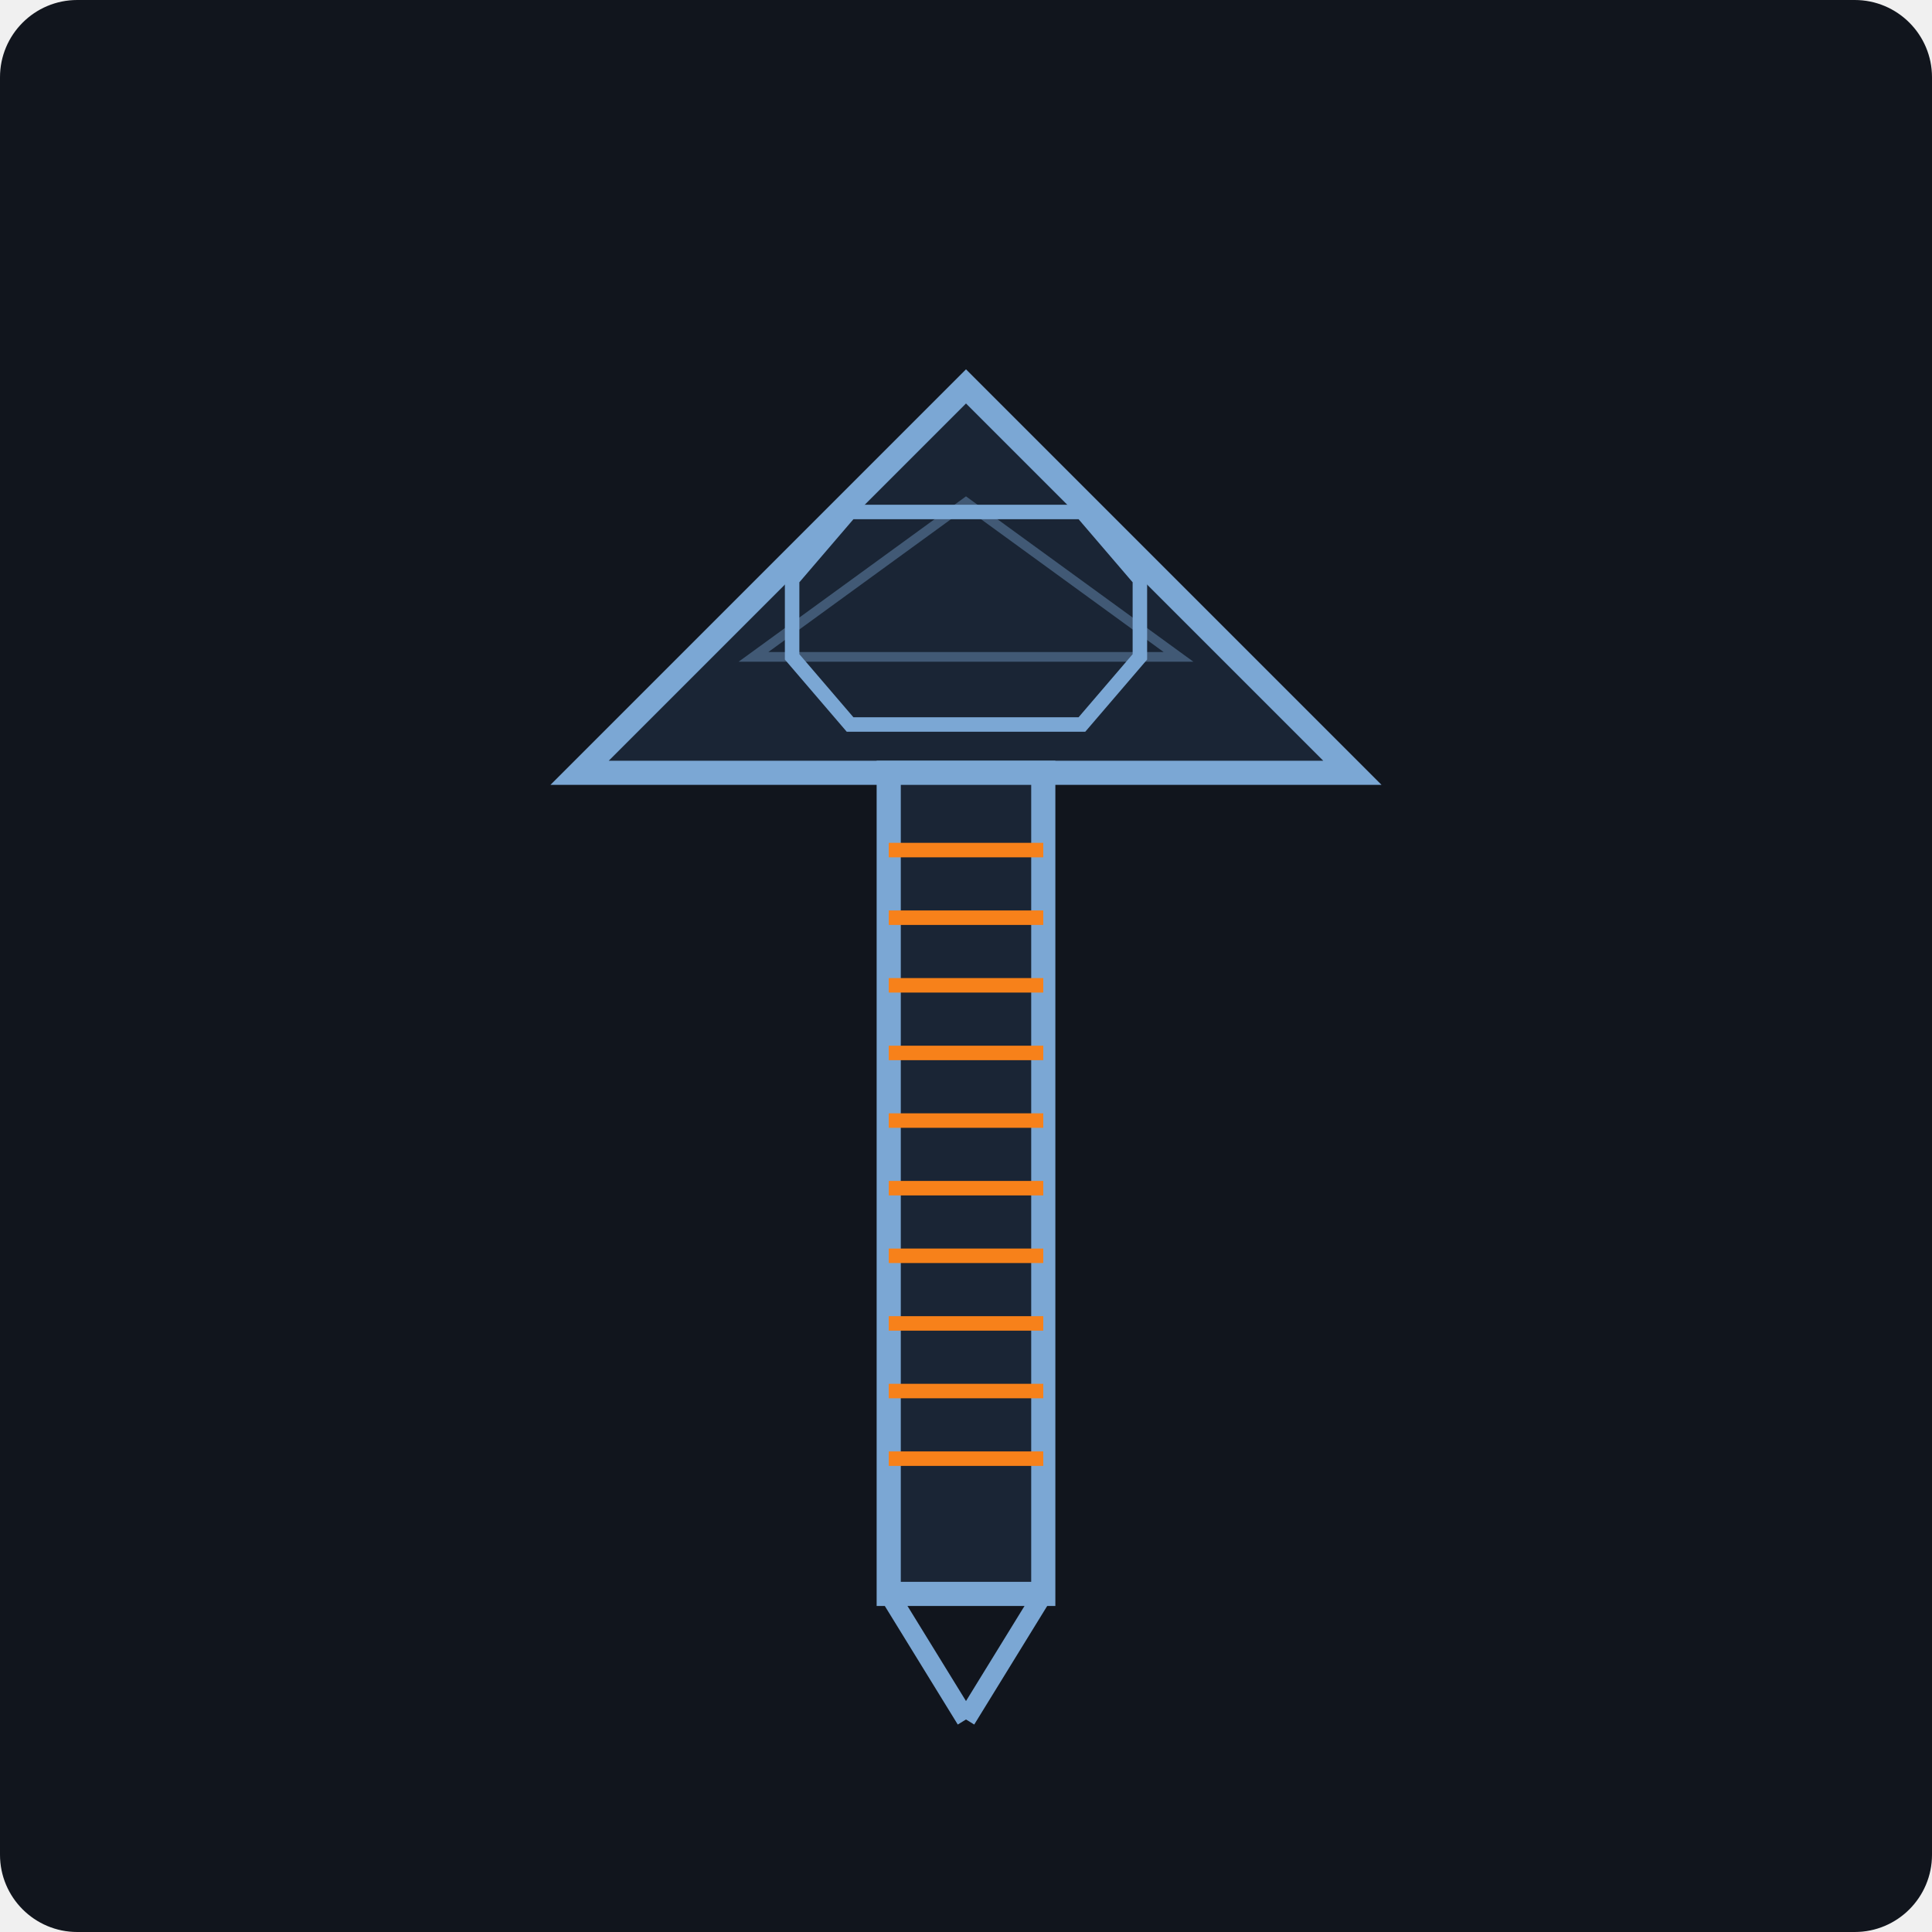
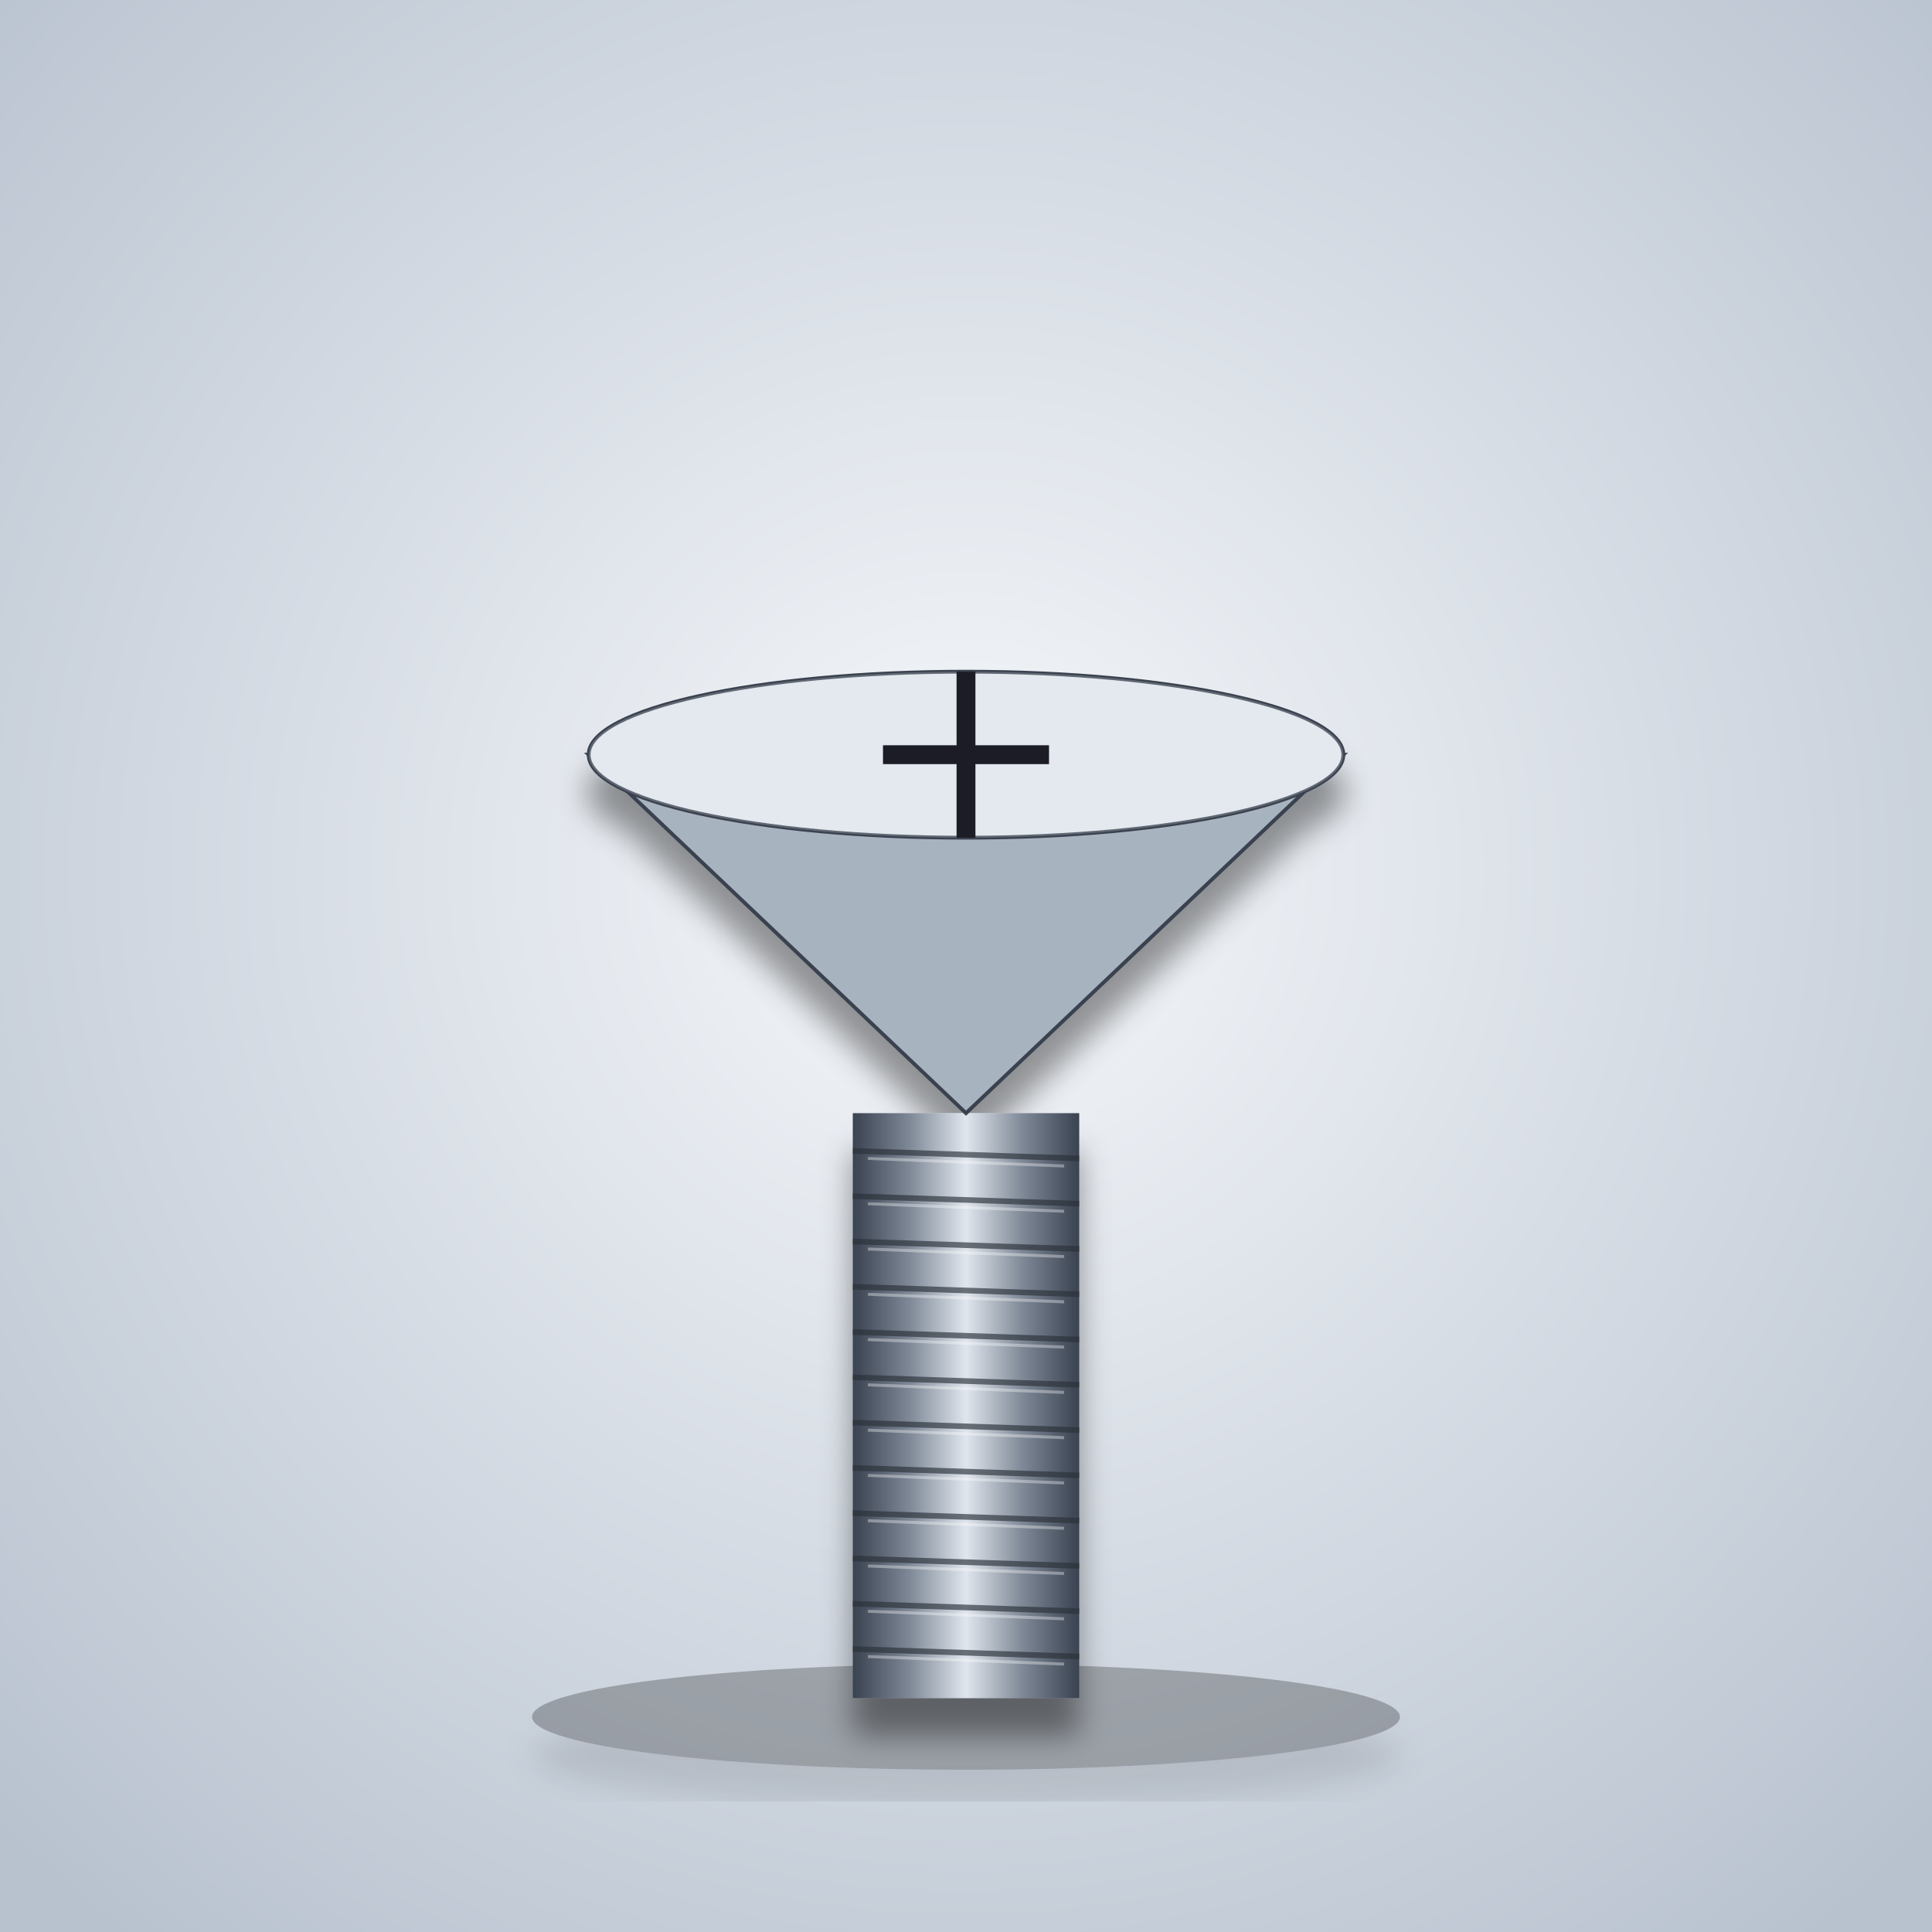
- <svg xmlns="http://www.w3.org/2000/svg" viewBox="0 0 200 200">
-   <rect width="200" height="200" fill="#11151d" rx="8" />
-   <g stroke="#7ba7d4" stroke-width="2.5" fill="none">
-     <polygon points="60,80 140,80 100,40" fill="#1a2535" />
-     <polygon points="78,68 122,68 100,52" stroke-width="1" opacity="0.4" />
-     <polygon points="88,53 112,53 118,60 118,68 112,75 88,75 82,68 82,60" stroke-width="1.5" />
-     <rect x="92" y="80" width="16" height="85" fill="#1a2535" />
-   </g>
-   <g stroke="#f7811a" stroke-width="1.5" fill="none">
-     <line x1="92" y1="88" x2="108" y2="88" />
-     <line x1="92" y1="95" x2="108" y2="95" />
-     <line x1="92" y1="102" x2="108" y2="102" />
-     <line x1="92" y1="109" x2="108" y2="109" />
-     <line x1="92" y1="116" x2="108" y2="116" />
-     <line x1="92" y1="123" x2="108" y2="123" />
-     <line x1="92" y1="130" x2="108" y2="130" />
-     <line x1="92" y1="137" x2="108" y2="137" />
-     <line x1="92" y1="144" x2="108" y2="144" />
-     <line x1="92" y1="151" x2="108" y2="151" />
-   </g>
-   <g stroke="#7ba7d4" stroke-width="2" fill="none">
-     <line x1="92" y1="165" x2="100" y2="178" />
-     <line x1="108" y1="165" x2="100" y2="178" />
+ <svg xmlns="http://www.w3.org/2000/svg" viewBox="0 0 512 512" width="512" height="512">
+   <defs>
+     <radialGradient id="bg" cx="50%" cy="45%" r="70%">
+       <stop offset="0%" stop-color="#f6f8fb" />
+       <stop offset="100%" stop-color="#b8c2cf" />
+     </radialGradient>
+   </defs>
+   <rect width="100%" height="100%" fill="url(#bg)" />
+   <filter id="ds" x="-30%" y="-30%" width="160%" height="160%">
+     <feGaussianBlur in="SourceAlpha" stdDeviation="4" />
+     <feOffset dx="0" dy="10" />
+     <feComponentTransfer>
+       <feFuncA type="linear" slope="0.4" />
+     </feComponentTransfer>
+     <feMerge>
+       <feMergeNode />
+       <feMergeNode in="SourceGraphic" />
+     </feMerge>
+   </filter>
+   <linearGradient id="shaft" x1="0%" y1="0%" x2="100%" y2="0%">
+     <stop offset="0%" stop-color="#3a4250" />
+     <stop offset="25%" stop-color="#7e8896" />
+     <stop offset="50%" stop-color="#e0e6ee" />
+     <stop offset="75%" stop-color="#7e8896" />
+     <stop offset="100%" stop-color="#3a4250" />
+   </linearGradient>
+   <ellipse cx="256" cy="455" rx="115" ry="14" fill="#000" opacity="0.25" filter="url(#ds)" />
+   <g filter="url(#ds)">
+     <rect x="226" y="295" width="60" height="155" fill="url(#shaft)" />
+     <line x1="226" y1="305" x2="286" y2="307" stroke="#2a3038" stroke-width="1.5" opacity="0.65" />
+     <line x1="226" y1="317" x2="286" y2="319" stroke="#2a3038" stroke-width="1.5" opacity="0.65" />
+     <line x1="226" y1="329" x2="286" y2="331" stroke="#2a3038" stroke-width="1.5" opacity="0.65" />
+     <line x1="226" y1="341" x2="286" y2="343" stroke="#2a3038" stroke-width="1.5" opacity="0.65" />
+     <line x1="226" y1="353" x2="286" y2="355" stroke="#2a3038" stroke-width="1.5" opacity="0.65" />
+     <line x1="226" y1="365" x2="286" y2="367" stroke="#2a3038" stroke-width="1.5" opacity="0.65" />
+     <line x1="226" y1="377" x2="286" y2="379" stroke="#2a3038" stroke-width="1.5" opacity="0.65" />
+     <line x1="226" y1="389" x2="286" y2="391" stroke="#2a3038" stroke-width="1.5" opacity="0.65" />
+     <line x1="226" y1="401" x2="286" y2="403" stroke="#2a3038" stroke-width="1.5" opacity="0.65" />
+     <line x1="226" y1="413" x2="286" y2="415" stroke="#2a3038" stroke-width="1.5" opacity="0.65" />
+     <line x1="226" y1="425" x2="286" y2="427" stroke="#2a3038" stroke-width="1.5" opacity="0.65" />
+     <line x1="226" y1="437" x2="286" y2="439" stroke="#2a3038" stroke-width="1.5" opacity="0.65" />
+     <line x1="230" y1="307" x2="282" y2="309" stroke="#fff" stroke-width="0.8" opacity="0.35" />
+     <line x1="230" y1="319" x2="282" y2="321" stroke="#fff" stroke-width="0.8" opacity="0.35" />
+     <line x1="230" y1="331" x2="282" y2="333" stroke="#fff" stroke-width="0.8" opacity="0.35" />
+     <line x1="230" y1="343" x2="282" y2="345" stroke="#fff" stroke-width="0.8" opacity="0.35" />
+     <line x1="230" y1="355" x2="282" y2="357" stroke="#fff" stroke-width="0.8" opacity="0.35" />
+     <line x1="230" y1="367" x2="282" y2="369" stroke="#fff" stroke-width="0.8" opacity="0.35" />
+     <line x1="230" y1="379" x2="282" y2="381" stroke="#fff" stroke-width="0.8" opacity="0.35" />
+     <line x1="230" y1="391" x2="282" y2="393" stroke="#fff" stroke-width="0.8" opacity="0.35" />
+     <line x1="230" y1="403" x2="282" y2="405" stroke="#fff" stroke-width="0.8" opacity="0.35" />
+     <line x1="230" y1="415" x2="282" y2="417" stroke="#fff" stroke-width="0.8" opacity="0.35" />
+     <line x1="230" y1="427" x2="282" y2="429" stroke="#fff" stroke-width="0.8" opacity="0.35" />
+     <line x1="230" y1="439" x2="282" y2="441" stroke="#fff" stroke-width="0.8" opacity="0.35" />
+     <polygon points="156,200 256,295 356,200" fill="#a8b3c0" stroke="#3a4250" stroke-width="1" />
+     <ellipse cx="256" cy="200" rx="100" ry="22" fill="#dde3eb" stroke="#3a4250" stroke-width="1" />
+     <ellipse cx="256" cy="200" rx="100" ry="22" fill="#fff" opacity="0.2" />
+     <line x1="256" y1="178" x2="256" y2="222" stroke="#1a1e25" stroke-width="5" />
+     <line x1="234" y1="200" x2="278" y2="200" stroke="#1a1e25" stroke-width="5" />
  </g>
</svg>
